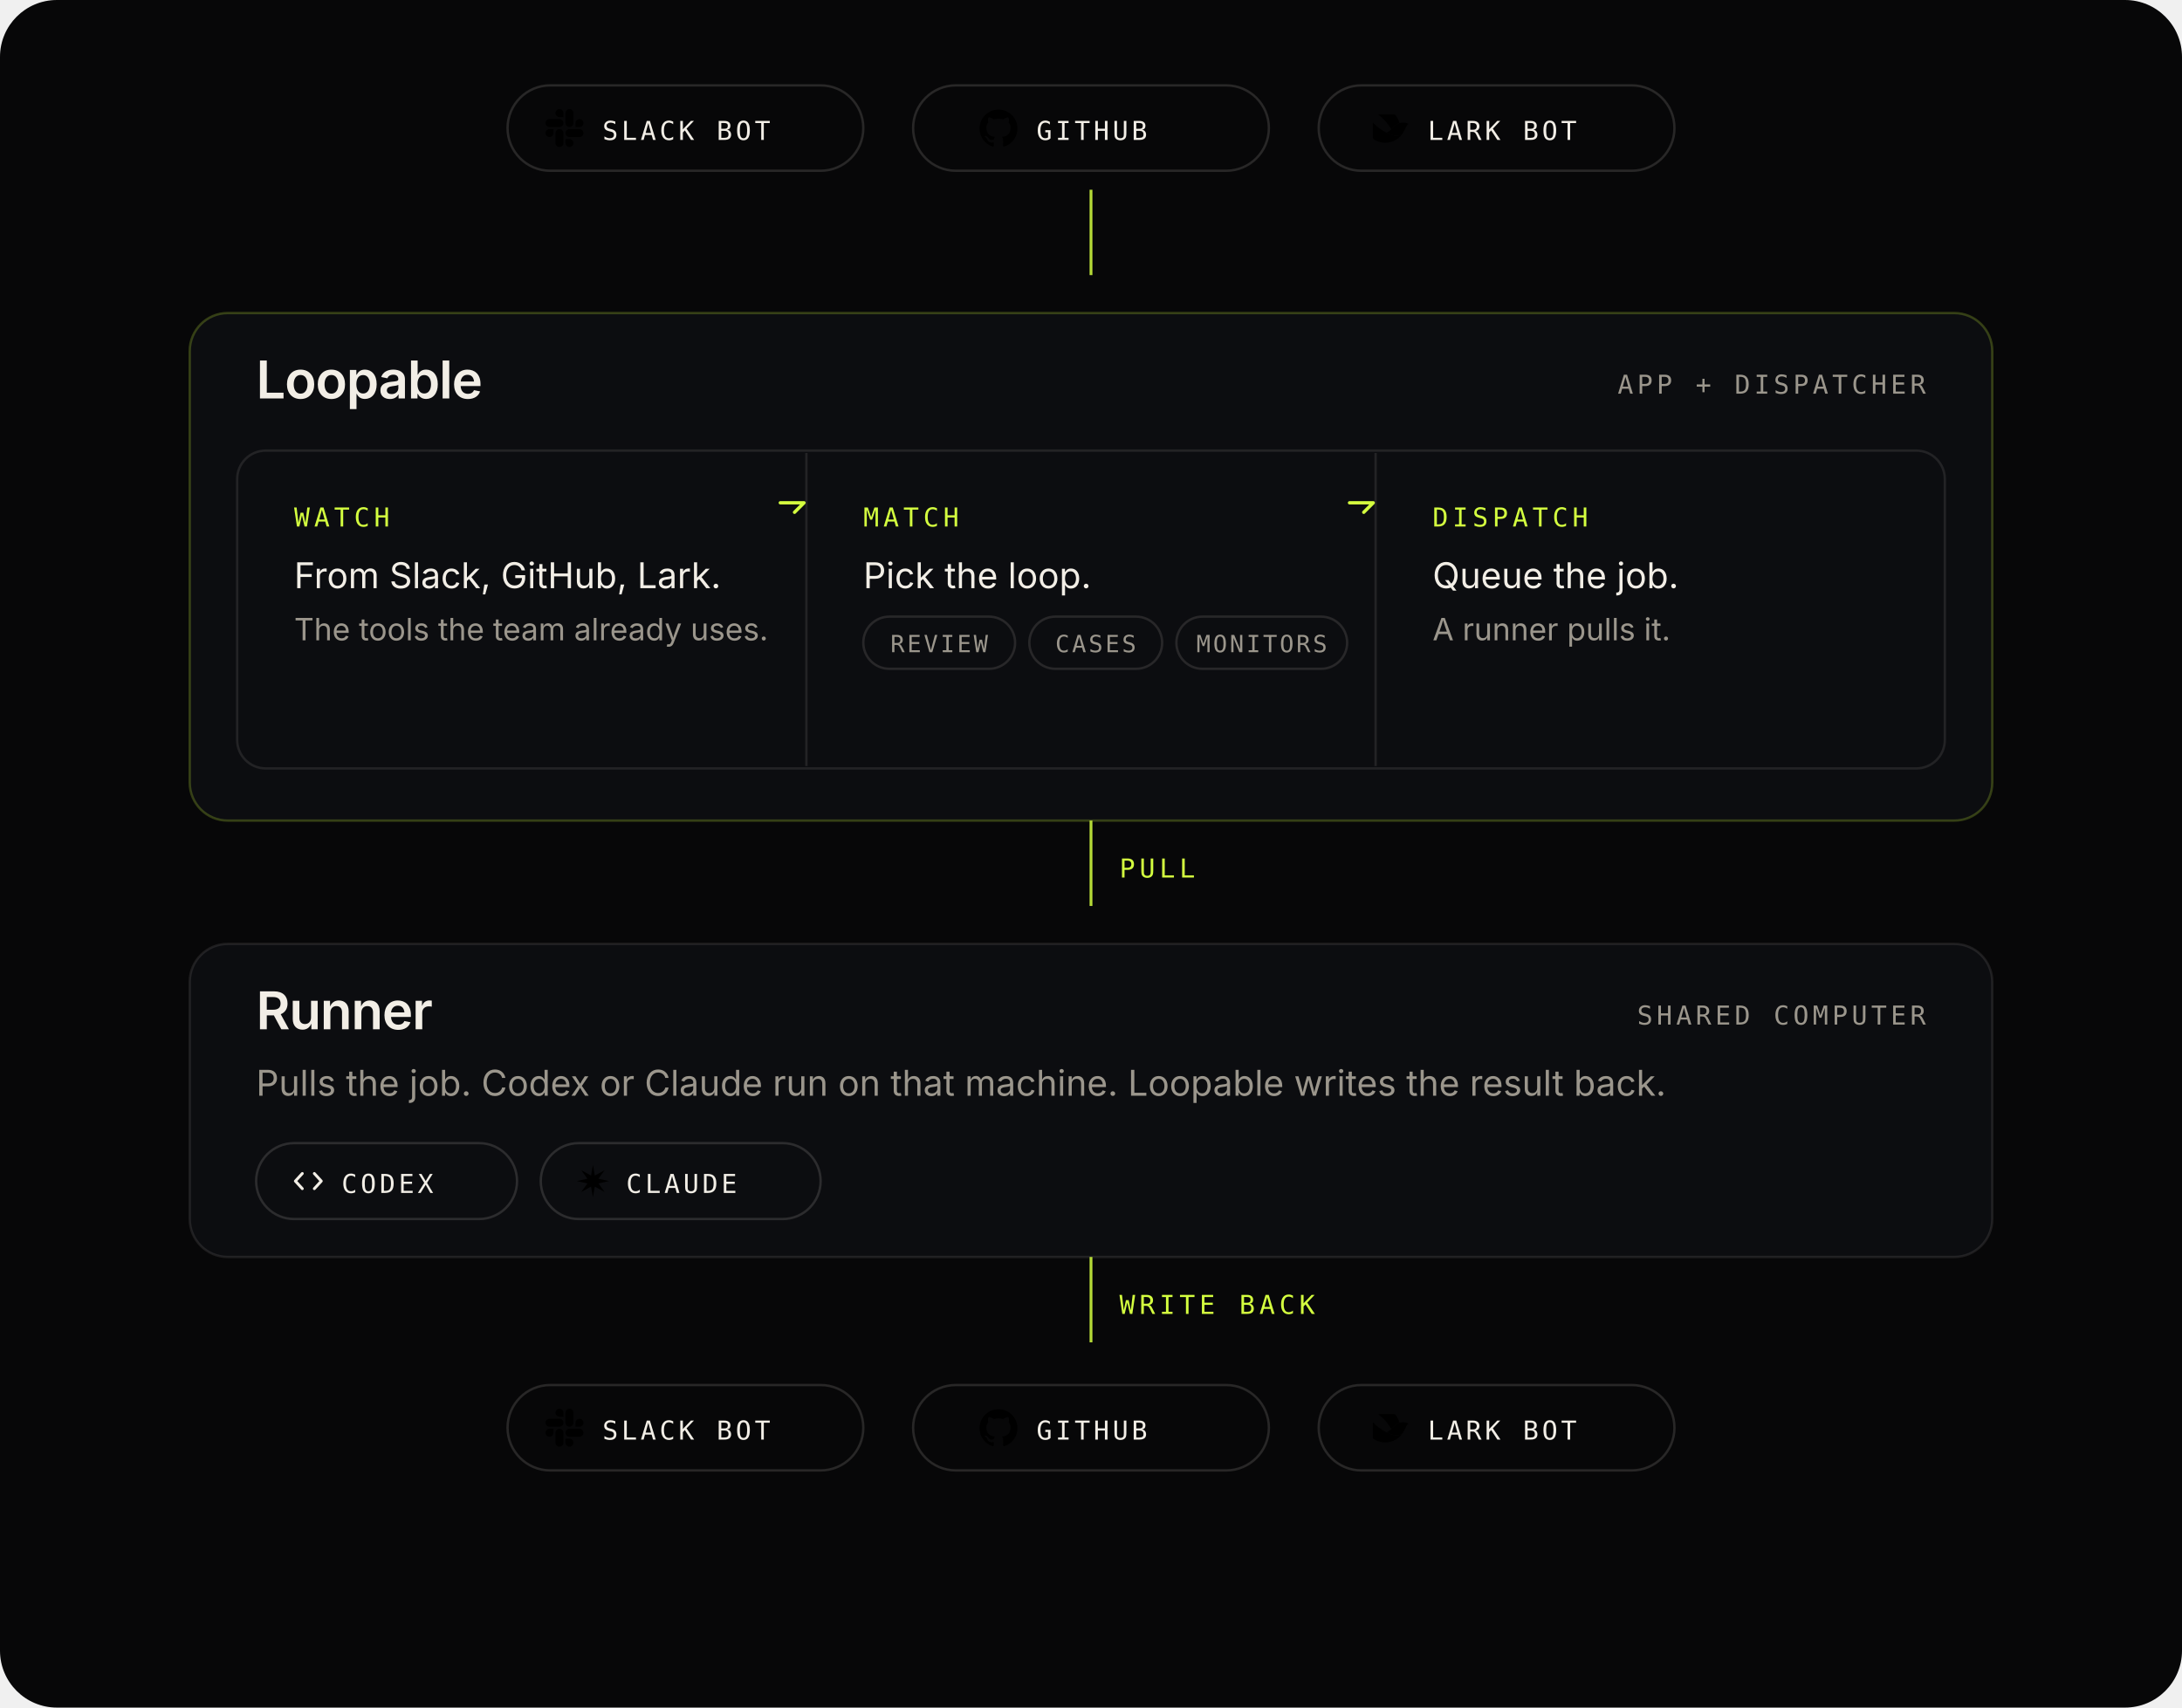
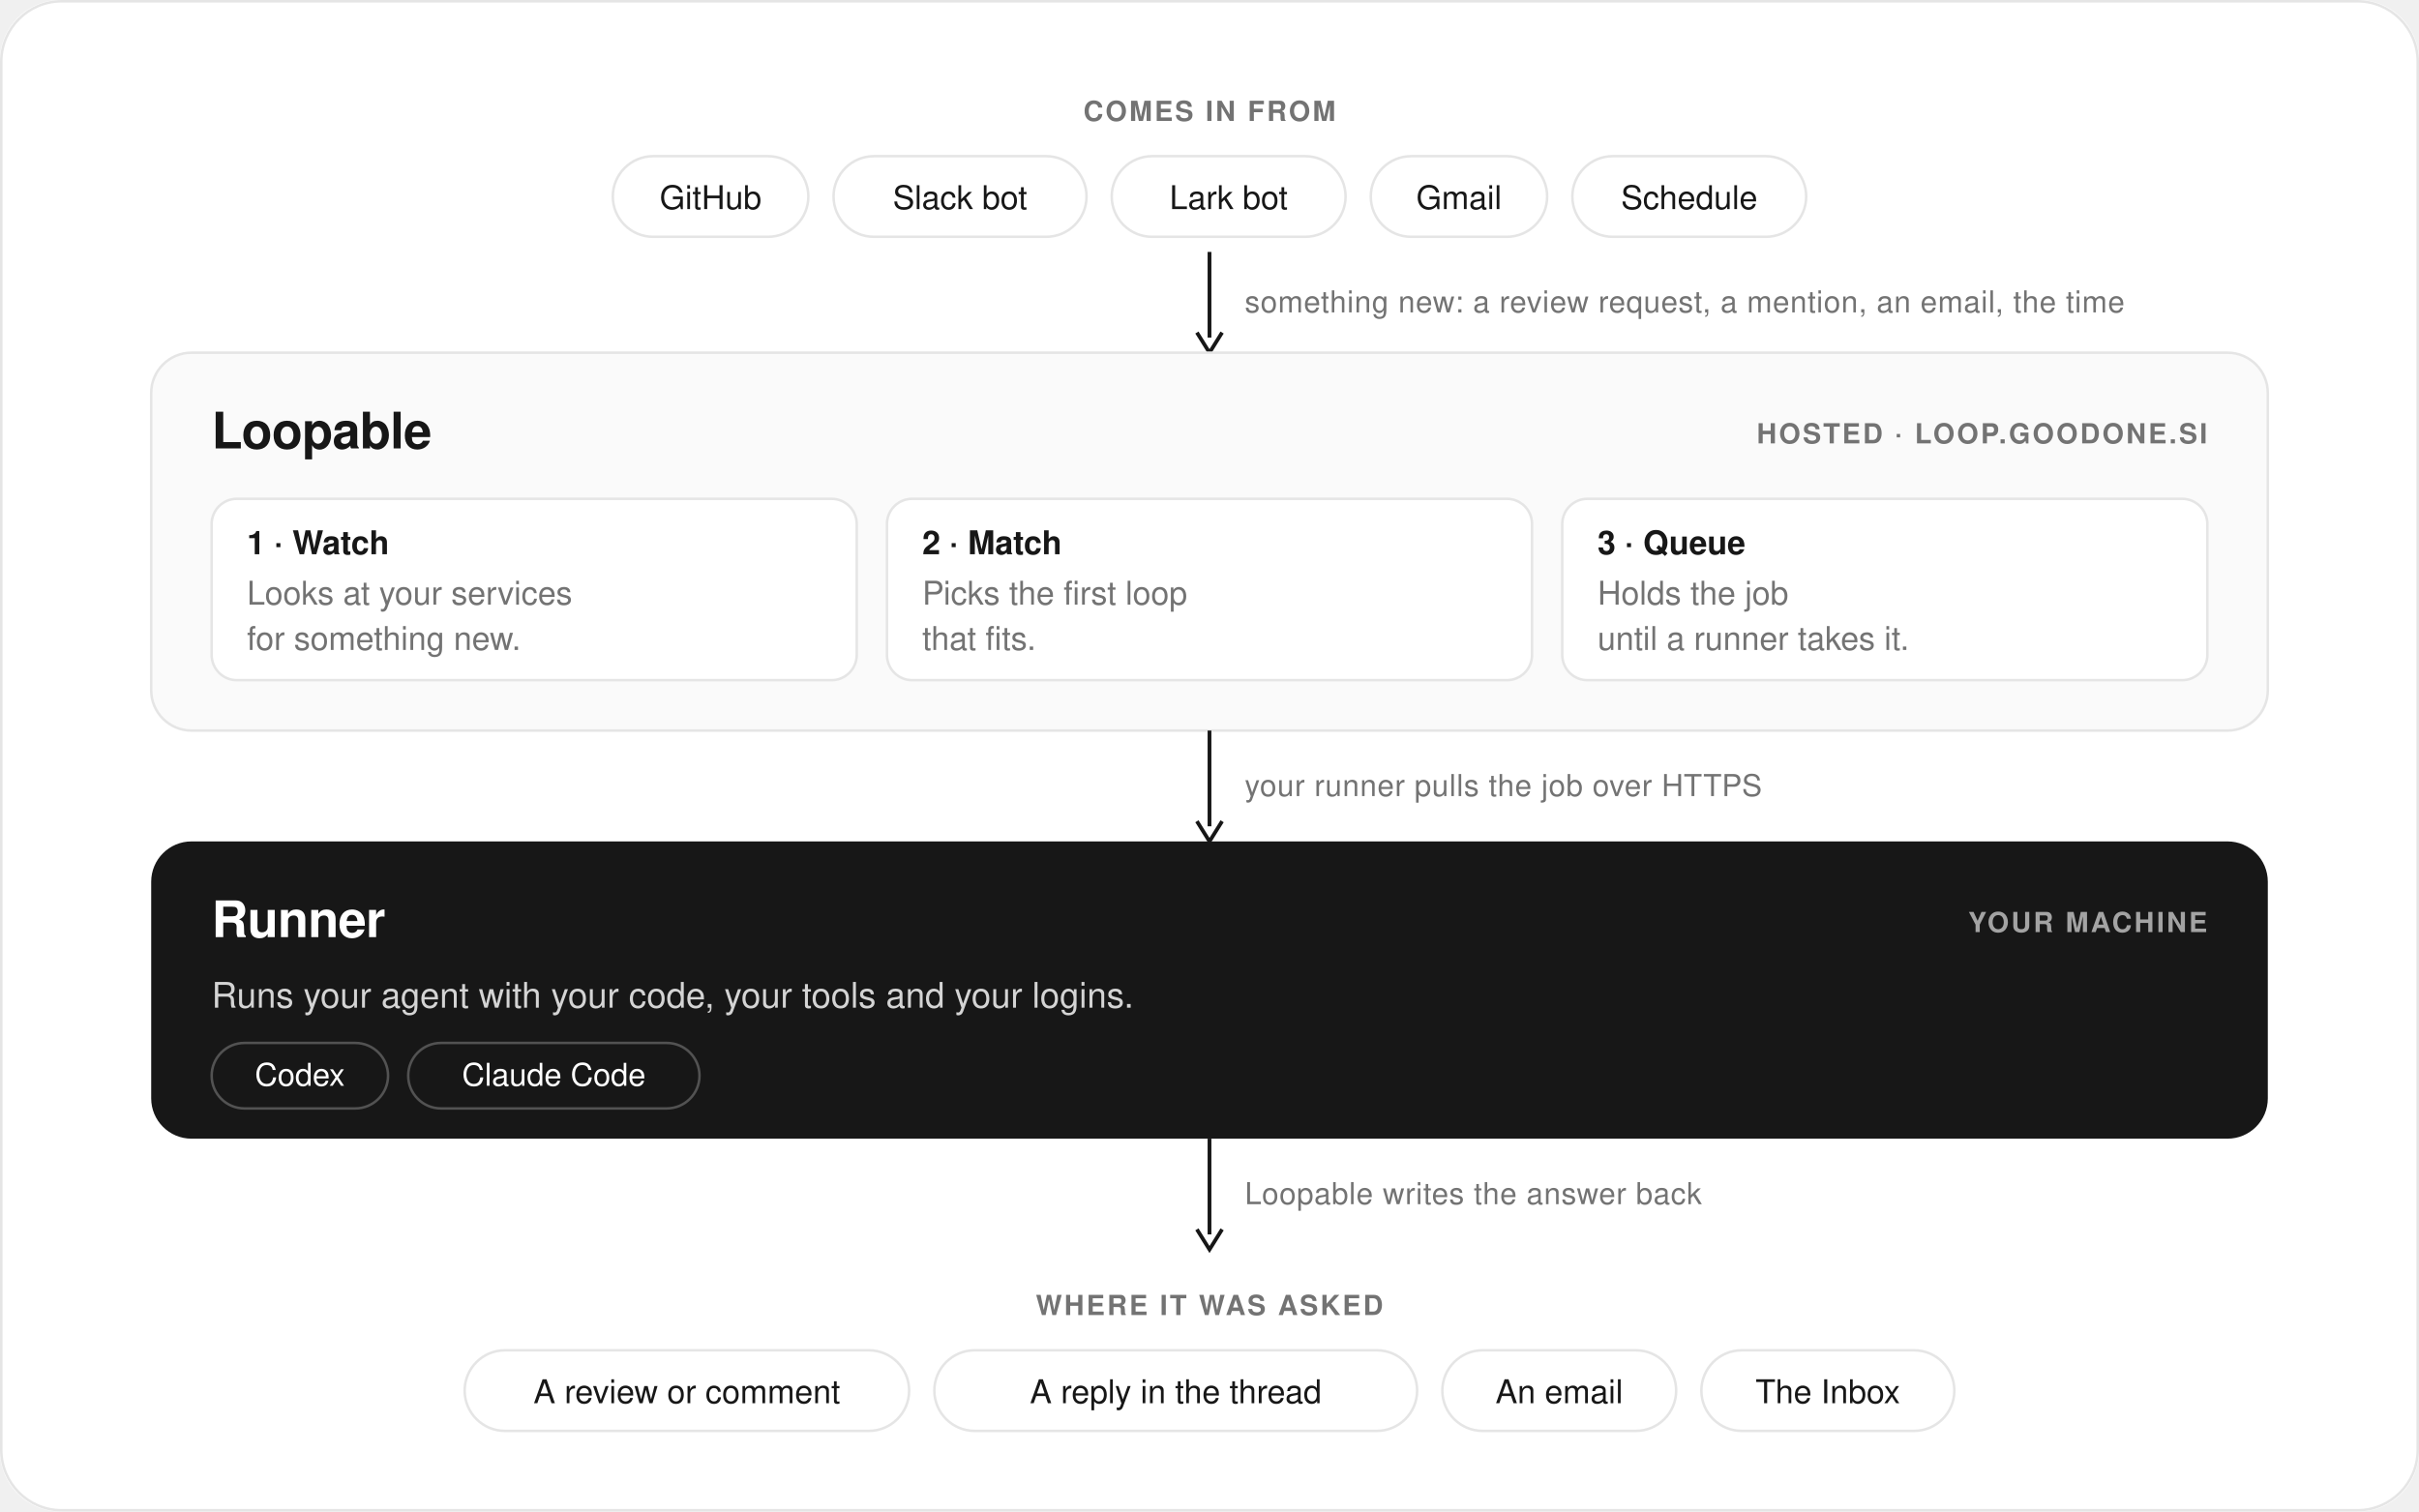
- <svg xmlns="http://www.w3.org/2000/svg" viewBox="0 0 920 720" role="img" aria-labelledby="title desc">
-   <defs>
-     <symbol id="i-slack" viewBox="0 0 24 24">
-       <path fill="currentColor" d="M5.042 15.165a2.528 2.528 0 0 1-2.52 2.523A2.528 2.528 0 0 1 0 15.165a2.527 2.527 0 0 1 2.522-2.52h2.52v2.52zm1.271 0a2.527 2.527 0 0 1 2.521-2.52 2.527 2.527 0 0 1 2.521 2.52v6.313A2.528 2.528 0 0 1 8.834 24a2.528 2.528 0 0 1-2.521-2.522v-6.313zM8.834 5.042a2.528 2.528 0 0 1-2.521-2.52A2.528 2.528 0 0 1 8.834 0a2.528 2.528 0 0 1 2.521 2.522v2.52H8.834zm0 1.271a2.528 2.528 0 0 1 2.521 2.521 2.528 2.528 0 0 1-2.521 2.521H2.522A2.528 2.528 0 0 1 0 8.834a2.528 2.528 0 0 1 2.522-2.521h6.312zm10.122 2.521a2.528 2.528 0 0 1 2.522-2.521A2.528 2.528 0 0 1 24 8.834a2.528 2.528 0 0 1-2.522 2.521h-2.522V8.834zm-1.268 0a2.528 2.528 0 0 1-2.523 2.521 2.527 2.527 0 0 1-2.52-2.521V2.522A2.527 2.527 0 0 1 15.165 0a2.528 2.528 0 0 1 2.523 2.522v6.312zm-2.523 10.122a2.528 2.528 0 0 1 2.523 2.522A2.528 2.528 0 0 1 15.165 24a2.527 2.527 0 0 1-2.52-2.522v-2.522h2.52zm0-1.268a2.527 2.527 0 0 1-2.52-2.523 2.526 2.526 0 0 1 2.52-2.52h6.313A2.527 2.527 0 0 1 24 15.165a2.528 2.528 0 0 1-2.522 2.523h-6.313z" />
-     </symbol>
-     <symbol id="i-github" viewBox="0 0 24 24">
-       <path fill="currentColor" d="M12 .297c-6.63 0-12 5.373-12 12 0 5.303 3.438 9.8 8.205 11.385.6.113.82-.258.82-.577 0-.285-.01-1.04-.015-2.04-3.338.724-4.042-1.61-4.042-1.61C4.422 18.07 3.633 17.7 3.633 17.7c-1.087-.744.084-.729.084-.729 1.205.084 1.838 1.236 1.838 1.236 1.07 1.835 2.809 1.305 3.495.998.108-.776.417-1.305.76-1.605-2.665-.3-5.466-1.332-5.466-5.93 0-1.31.465-2.38 1.235-3.22-.135-.303-.54-1.523.105-3.176 0 0 1.005-.322 3.3 1.23.96-.267 1.98-.399 3-.405 1.02.006 2.04.138 3 .405 2.28-1.552 3.285-1.23 3.285-1.23.645 1.653.24 2.873.12 3.176.765.84 1.23 1.91 1.23 3.22 0 4.61-2.805 5.625-5.475 5.92.42.36.81 1.096.81 2.22 0 1.606-.015 2.896-.015 3.286 0 .315.21.69.825.57C20.565 22.092 24 17.592 24 12.297c0-6.627-5.373-12-12-12" />
-     </symbol>
-     <symbol id="i-lark" viewBox="0 0 24 24">
-       <path fill="currentColor" d="M12.924 12.803c.019-.019.038-.035.057-.054.038-.035.075-.073.11-.11l.076-.076.23-.227 1.335-1.319.334-.331c.063-.063.129-.123.196-.183.123-.11.246-.218.375-.322.117-.094.24-.186.363-.274.173-.123.35-.237.533-.347.18-.107.363-.205.552-.297.177-.085.357-.164.543-.236.104-.041.205-.079.312-.114.054-.019.104-.035.158-.051-.47-1.858-1.335-3.562-2.499-5.013-.227-.284-.574-.448-.94-.448H5.008c-.173 0-.246.224-.107.325 3.284 2.413 6.023 5.514 8.001 9.098.006-.006.016-.013.022-.022z" />
-       <path fill="currentColor" d="M9.097 21.299c4.985 0 9.326-2.751 11.591-6.815.079-.142.158-.287.23-.432-.114.221-.243.429-.379.625-.05.069-.1.138-.151.205-.066.085-.133.167-.202.246-.054.063-.11.123-.167.183-.117.12-.237.236-.363.344-.069.06-.142.116-.215.173-.085.066-.173.13-.261.186-.057.038-.114.076-.171.11-.06.038-.12.073-.183.107-.126.07-.252.133-.382.193-.113.05-.227.097-.344.139-.126.047-.255.088-.385.123-.192.054-.391.095-.59.126-.145.022-.29.038-.438.05-.155.01-.313.016-.47.013-.174-.003-.347-.013-.524-.032-.13-.013-.259-.031-.388-.057-.114-.019-.228-.044-.341-.069-.06-.016-.12-.028-.18-.044-.167-.044-.331-.092-.495-.139-.082-.025-.164-.047-.246-.072-.123-.038-.246-.073-.366-.11-.101-.032-.199-.063-.3-.095-.095-.031-.189-.063-.284-.094-.063-.022-.13-.044-.193-.066-.079-.025-.155-.054-.233-.082-.057-.019-.11-.038-.167-.06-.11-.041-.221-.079-.328-.12-.063-.025-.126-.047-.189-.072-.085-.032-.17-.067-.252-.098-.089-.035-.177-.07-.268-.108-.057-.022-.117-.047-.174-.069-.073-.028-.142-.06-.215-.088-.053-.022-.11-.047-.163-.069-.057-.025-.114-.05-.171-.076-.051-.022-.098-.044-.149-.066-.044-.019-.091-.041-.135-.06-.048-.022-.092-.041-.139-.063-.048-.022-.095-.044-.143-.066-.06-.028-.12-.057-.18-.082-.063-.028-.123-.06-.186-.088-.066-.032-.132-.064-.198-.098-.057-.028-.114-.057-.171-.082-2.988-1.489-5.638-3.477-7.897-5.887-.113-.12-.312-.041-.312.123l.006 9.209c0 .401.199.779.534 1 2.094 1.394 4.615 2.205 7.325 2.205z" />
-       <path fill="currentColor" d="M23.732 9.295c-1.01-.498-2.148-.776-3.35-.776-.713 0-1.407.098-2.06.284-.076.022-.151.044-.224.066-.054.016-.107.035-.158.05-.104.035-.208.073-.312.114-.183.073-.366.151-.543.237-.189.091-.372.189-.552.296-.183.107-.363.224-.533.347-.123.089-.243.18-.363.275-.129.104-.252.211-.375.321-.066.06-.13.123-.196.183l-.334.328-1.338 1.322-.23.227-.076.076c-.038.038-.076.072-.11.11-.019.019-.038.035-.057.054-.028.028-.056.054-.085.079-.031.028-.063.06-.094.088-.827.76-1.748 1.413-2.748 1.946.06.029.12.057.18.082.047.022.094.044.142.066.044.022.091.041.138.063.044.019.092.041.136.06.05.022.098.044.148.066.057.025.114.05.171.075.054.022.11.044.164.069.072.028.141.06.214.088.057.022.117.044.174.069.088.034.177.072.268.107.085.032.167.067.252.098.063.025.126.047.189.072.11.041.217.079.328.12.057.019.11.038.167.06.078.028.154.053.233.082.063.022.126.044.193.066.094.031.189.063.284.094.1.032.198.063.3.095.123.037.243.072.365.11.082.025.164.047.247.072.163.047.327.094.494.139.06.016.12.028.18.044.114.028.227.05.341.069.129.022.258.041.388.057.177.019.35.031.524.031.157.003.315-.003.47-.013.148-.009.293-.028.438-.05.202-.032.398-.072.59-.126.13-.035.259-.076.385-.123.117-.044.23-.091.344-.139.129-.06.258-.123.381-.192.06-.035.123-.069.183-.107.057-.038.114-.076.171-.114.088-.06.176-.123.261-.187.073-.057.146-.113.215-.173.126-.107.246-.224.363-.344.057-.06.113-.12.167-.183.069-.079.135-.161.202-.246.05-.066.1-.135.151-.205.136-.196.262-.404.376-.621l.129-.259 1.167-2.325.003.006c.376-.823.896-1.562 1.527-2.186z" />
-     </symbol>
-     <symbol id="i-codex" viewBox="0 0 24 24">
-       <path fill="none" stroke="#f2eee6" stroke-width="1.8" stroke-linecap="round" stroke-linejoin="round" d="M8.2 7.2 3.8 12l4.4 4.8M15.8 7.2 20.2 12l-4.4 4.8" />
-     </symbol>
-     <symbol id="i-claude" viewBox="0 0 24 24">
-       <path fill="currentColor" d="M12 1.8 13.2 8.5 19.4 5.1 15.5 10.5 22.2 12 15.5 13.5 19.4 18.9 13.2 15.5 12 22.2 10.8 15.5 4.6 18.9 8.5 13.5 1.8 12 8.5 10.5 4.6 5.1 10.8 8.5Z" />
-     </symbol>
-   </defs>
-   <rect width="920" height="720" rx="24" fill="#070708" />
-   <g font-family="ui-sans-serif, system-ui, -apple-system, sans-serif" fill="#f2eee6">
-     <g id="connectors" font-family="ui-monospace, SFMono-Regular, Menlo, monospace" font-size="11" letter-spacing="1.4">
-       <g transform="translate(214 36)">
-         <rect width="150" height="36" rx="18" fill="none" stroke="rgba(242,238,230,0.14)" />
-         <use href="#i-slack" x="16" y="10" width="16" height="16" />
-         <text x="40" y="23">SLACK BOT</text>
-       </g>
-       <g transform="translate(385 36)">
-         <rect width="150" height="36" rx="18" fill="none" stroke="rgba(242,238,230,0.14)" />
-         <use href="#i-github" x="28" y="10" width="16" height="16" />
-         <text x="52" y="23">GITHUB</text>
-       </g>
-       <g transform="translate(556 36)">
-         <rect width="150" height="36" rx="18" fill="none" stroke="rgba(242,238,230,0.14)" />
-         <use href="#i-lark" x="22" y="10" width="16" height="16" />
-         <text x="46" y="23">LARK BOT</text>
-       </g>
-     </g>
-     <path d="M460 80 v36" stroke="#d4ff3f" stroke-width="1.2" opacity="0.85" />
-     <g transform="translate(80 132)">
-       <rect width="760" height="214" rx="16" fill="#0c0d10" stroke="rgba(212,255,63,0.22)" />
-       <text x="28" y="36" font-size="22" font-weight="560" letter-spacing="-0.4">Loopable</text>
-       <text x="732" y="34" text-anchor="end" font-family="ui-monospace, SFMono-Regular, Menlo, monospace" font-size="11" letter-spacing="1.6" fill="#9b968c">APP + DISPATCHER</text>
-       <g transform="translate(20 58)" font-size="15">
-         <rect width="720" height="134" rx="12" fill="none" stroke="rgba(242,238,230,0.1)" />
-         <g transform="translate(0 0)">
-           <text x="24" y="32" font-family="ui-monospace, SFMono-Regular, Menlo, monospace" font-size="11" letter-spacing="1.8" fill="#d4ff3f">WATCH</text>
-           <text x="24" y="58">From Slack, GitHub, Lark.</text>
-           <text x="24" y="80" font-size="13" fill="#9b968c">The tools the team already uses.</text>
-         </g>
-         <path d="M240 1 v132" stroke="rgba(242,238,230,0.1)" />
-         <path d="M229 22h10l-4 4" fill="none" stroke="#d4ff3f" stroke-width="1.4" stroke-linecap="round" stroke-linejoin="round" />
-         <g transform="translate(240 0)">
-           <text x="24" y="32" font-family="ui-monospace, SFMono-Regular, Menlo, monospace" font-size="11" letter-spacing="1.8" fill="#d4ff3f">MATCH</text>
-           <text x="24" y="58">Pick the loop.</text>
-           <g font-family="ui-monospace, SFMono-Regular, Menlo, monospace" font-size="10" letter-spacing="1" fill="#9b968c">
-             <rect x="24" y="70" width="64" height="22" rx="11" fill="none" stroke="rgba(242,238,230,0.12)" />
-             <text x="56" y="85" text-anchor="middle">REVIEW</text>
-             <rect x="94" y="70" width="56" height="22" rx="11" fill="none" stroke="rgba(242,238,230,0.12)" />
-             <text x="122" y="85" text-anchor="middle">CASES</text>
-             <rect x="156" y="70" width="72" height="22" rx="11" fill="none" stroke="rgba(242,238,230,0.12)" />
-             <text x="192" y="85" text-anchor="middle">MONITORS</text>
-           </g>
-         </g>
-         <path d="M480 1 v132" stroke="rgba(242,238,230,0.1)" />
-         <path d="M469 22h10l-4 4" fill="none" stroke="#d4ff3f" stroke-width="1.4" stroke-linecap="round" stroke-linejoin="round" />
-         <g transform="translate(480 0)">
-           <text x="24" y="32" font-family="ui-monospace, SFMono-Regular, Menlo, monospace" font-size="11" letter-spacing="1.8" fill="#d4ff3f">DISPATCH</text>
-           <text x="24" y="58">Queue the job.</text>
-           <text x="24" y="80" font-size="13" fill="#9b968c">A runner pulls it.</text>
-         </g>
-       </g>
-     </g>
-     <path d="M460 346 v36" stroke="#d4ff3f" stroke-width="1.2" opacity="0.85" />
-     <text x="472" y="370" font-family="ui-monospace, SFMono-Regular, Menlo, monospace" font-size="11" letter-spacing="1.8" fill="#d4ff3f">PULL</text>
-     <g transform="translate(80 398)">
-       <rect width="760" height="132" rx="16" fill="#0c0d10" stroke="rgba(242,238,230,0.1)" />
-       <text x="28" y="36" font-size="22" font-weight="560" letter-spacing="-0.4">Runner</text>
-       <text x="732" y="34" text-anchor="end" font-family="ui-monospace, SFMono-Regular, Menlo, monospace" font-size="11" letter-spacing="1.6" fill="#9b968c">SHARED COMPUTER</text>
-       <text x="28" y="64" font-size="15" fill="#9b968c">Pulls the job. Codex or Claude run on that machine. Loopable writes the result back.</text>
-       <g font-family="ui-monospace, SFMono-Regular, Menlo, monospace" font-size="11" letter-spacing="1.4">
-         <g transform="translate(28 84)">
-           <rect width="110" height="32" rx="16" fill="none" stroke="rgba(242,238,230,0.14)" />
-           <use href="#i-codex" x="14" y="8" width="16" height="16" />
-           <text x="36" y="21">CODEX</text>
-         </g>
-         <g transform="translate(148 84)">
-           <rect width="118" height="32" rx="16" fill="none" stroke="rgba(242,238,230,0.14)" />
-           <use href="#i-claude" x="14" y="8" width="16" height="16" />
-           <text x="36" y="21">CLAUDE</text>
-         </g>
-       </g>
-     </g>
-     <path d="M460 530 v36" stroke="#d4ff3f" stroke-width="1.2" opacity="0.85" />
-     <text x="472" y="554" font-family="ui-monospace, SFMono-Regular, Menlo, monospace" font-size="11" letter-spacing="1.8" fill="#d4ff3f">WRITE BACK</text>
-     <use href="#connectors" y="548" />
-   </g>
+ <svg xmlns="http://www.w3.org/2000/svg" viewBox="0 0 960 600" width="960" height="600" font-family="Geist, -apple-system, BlinkMacSystemFont, 'Segoe UI', Helvetica, Arial, sans-serif" role="img" aria-labelledby="t d">
+   <rect width="960" height="600" rx="24" fill="#ffffff" />
+   <rect x="0.5" y="0.5" width="959" height="599" rx="24" fill="none" stroke="#e5e5e5" />
+   <text x="480.0" y="48" font-size="11" font-weight="600" fill="#737373" text-anchor="middle" letter-spacing="0.08em">COMES IN FROM</text>
+   <rect x="243.2" y="62" width="77.6" height="32" rx="16" fill="#fff" stroke="#e5e5e5" />
+   <text x="282.0" y="83" font-size="13" font-weight="500" fill="#171717" text-anchor="middle">GitHub</text>
+   <rect x="330.8" y="62" width="100.4" height="32" rx="16" fill="#fff" stroke="#e5e5e5" />
+   <text x="381.0" y="83" font-size="13" font-weight="500" fill="#171717" text-anchor="middle">Slack bot</text>
+   <rect x="441.2" y="62" width="92.8" height="32" rx="16" fill="#fff" stroke="#e5e5e5" />
+   <text x="487.6" y="83" font-size="13" font-weight="500" fill="#171717" text-anchor="middle">Lark bot</text>
+   <rect x="544.0" y="62" width="70.0" height="32" rx="16" fill="#fff" stroke="#e5e5e5" />
+   <text x="579.0" y="83" font-size="13" font-weight="500" fill="#171717" text-anchor="middle">Gmail</text>
+   <rect x="624.0" y="62" width="92.8" height="32" rx="16" fill="#fff" stroke="#e5e5e5" />
+   <text x="670.4" y="83" font-size="13" font-weight="500" fill="#171717" text-anchor="middle">Schedule</text>
+   <line x1="480.0" y1="100" x2="480.0" y2="134" stroke="#171717" stroke-width="1.5" />
+   <path d="M475.0 132 L480.0 140 L485.0 132" fill="none" stroke="#171717" stroke-width="1.5" />
+   <text x="494.0" y="124.0" font-size="12" font-weight="500" fill="#737373" text-anchor="start" letter-spacing="0.02em">something new: a review request, a mention, an email, the time</text>
+   <rect x="60" y="140" width="840" height="150" rx="16" fill="#fafafa" stroke="#e5e5e5" />
+   <text x="84" y="178" font-size="20" font-weight="600" fill="#171717" letter-spacing="-0.01em">Loopable</text>
+   <text x="876" y="176" font-size="11" font-weight="600" fill="#737373" text-anchor="end" letter-spacing="0.08em">HOSTED · LOOP.GOODONE.SI</text>
+   <rect x="84.0" y="198" width="256.0" height="72" rx="10" fill="#fff" stroke="#e5e5e5" />
+   <text x="98.0" y="220" font-size="13" font-weight="600" fill="#171717">1 · Watch</text>
+   <text x="98.0" y="240" font-size="13" fill="#737373">Looks at your services</text>
+   <text x="98.0" y="258" font-size="13" fill="#737373">for something new.</text>
+   <rect x="352.0" y="198" width="256.0" height="72" rx="10" fill="#fff" stroke="#e5e5e5" />
+   <text x="366.0" y="220" font-size="13" font-weight="600" fill="#171717">2 · Match</text>
+   <text x="366.0" y="240" font-size="13" fill="#737373">Picks the first loop</text>
+   <text x="366.0" y="258" font-size="13" fill="#737373">that fits.</text>
+   <rect x="620.0" y="198" width="256.0" height="72" rx="10" fill="#fff" stroke="#e5e5e5" />
+   <text x="634.0" y="220" font-size="13" font-weight="600" fill="#171717">3 · Queue</text>
+   <text x="634.0" y="240" font-size="13" fill="#737373">Holds the job</text>
+   <text x="634.0" y="258" font-size="13" fill="#737373">until a runner takes it.</text>
+   <line x1="480.0" y1="290" x2="480.0" y2="328" stroke="#171717" stroke-width="1.5" />
+   <path d="M475.0 326 L480.0 334 L485.0 326" fill="none" stroke="#171717" stroke-width="1.5" />
+   <text x="494.0" y="316.0" font-size="12" font-weight="500" fill="#737373" text-anchor="start" letter-spacing="0.02em">your runner pulls the job over HTTPS</text>
+   <rect x="60" y="334" width="840" height="118" rx="16" fill="#171717" />
+   <text x="84" y="372" font-size="20" font-weight="600" fill="#fff" letter-spacing="-0.01em">Runner</text>
+   <text x="876" y="370" font-size="11" font-weight="600" fill="#a3a3a3" text-anchor="end" letter-spacing="0.08em">YOUR MACHINE</text>
+   <text x="84" y="400" font-size="14" fill="#d4d4d4">Runs your agent with your code, your tools and your logins.</text>
+   <rect x="84" y="414" width="70.0" height="26" rx="13" fill="none" stroke="#525252" />
+   <text x="119.0" y="431" font-size="12.5" font-weight="500" fill="#fff" text-anchor="middle">Codex</text>
+   <rect x="162.0" y="414" width="115.6" height="26" rx="13" fill="none" stroke="#525252" />
+   <text x="219.8" y="431" font-size="12.5" font-weight="500" fill="#fff" text-anchor="middle">Claude Code</text>
+   <line x1="480.0" y1="452" x2="480.0" y2="490" stroke="#171717" stroke-width="1.5" />
+   <path d="M475.0 488 L480.0 496 L485.0 488" fill="none" stroke="#171717" stroke-width="1.5" />
+   <text x="494.0" y="478.0" font-size="12" font-weight="500" fill="#737373" text-anchor="start" letter-spacing="0.02em">Loopable writes the answer back</text>
+   <text x="480.0" y="522" font-size="11" font-weight="600" fill="#737373" text-anchor="middle" letter-spacing="0.08em">WHERE IT WAS ASKED</text>
+   <rect x="184.4" y="536" width="176.4" height="32" rx="16" fill="#fff" stroke="#e5e5e5" />
+   <text x="272.6" y="557" font-size="13" font-weight="500" fill="#171717" text-anchor="middle">A review or comment</text>
+   <rect x="370.8" y="536" width="191.6" height="32" rx="16" fill="#fff" stroke="#e5e5e5" />
+   <text x="466.6" y="557" font-size="13" font-weight="500" fill="#171717" text-anchor="middle">A reply in the thread</text>
+   <rect x="572.4" y="536" width="92.8" height="32" rx="16" fill="#fff" stroke="#e5e5e5" />
+   <text x="618.8" y="557" font-size="13" font-weight="500" fill="#171717" text-anchor="middle">An email</text>
+   <rect x="675.2" y="536" width="100.4" height="32" rx="16" fill="#fff" stroke="#e5e5e5" />
+   <text x="725.4" y="557" font-size="13" font-weight="500" fill="#171717" text-anchor="middle">The Inbox</text>
</svg>
